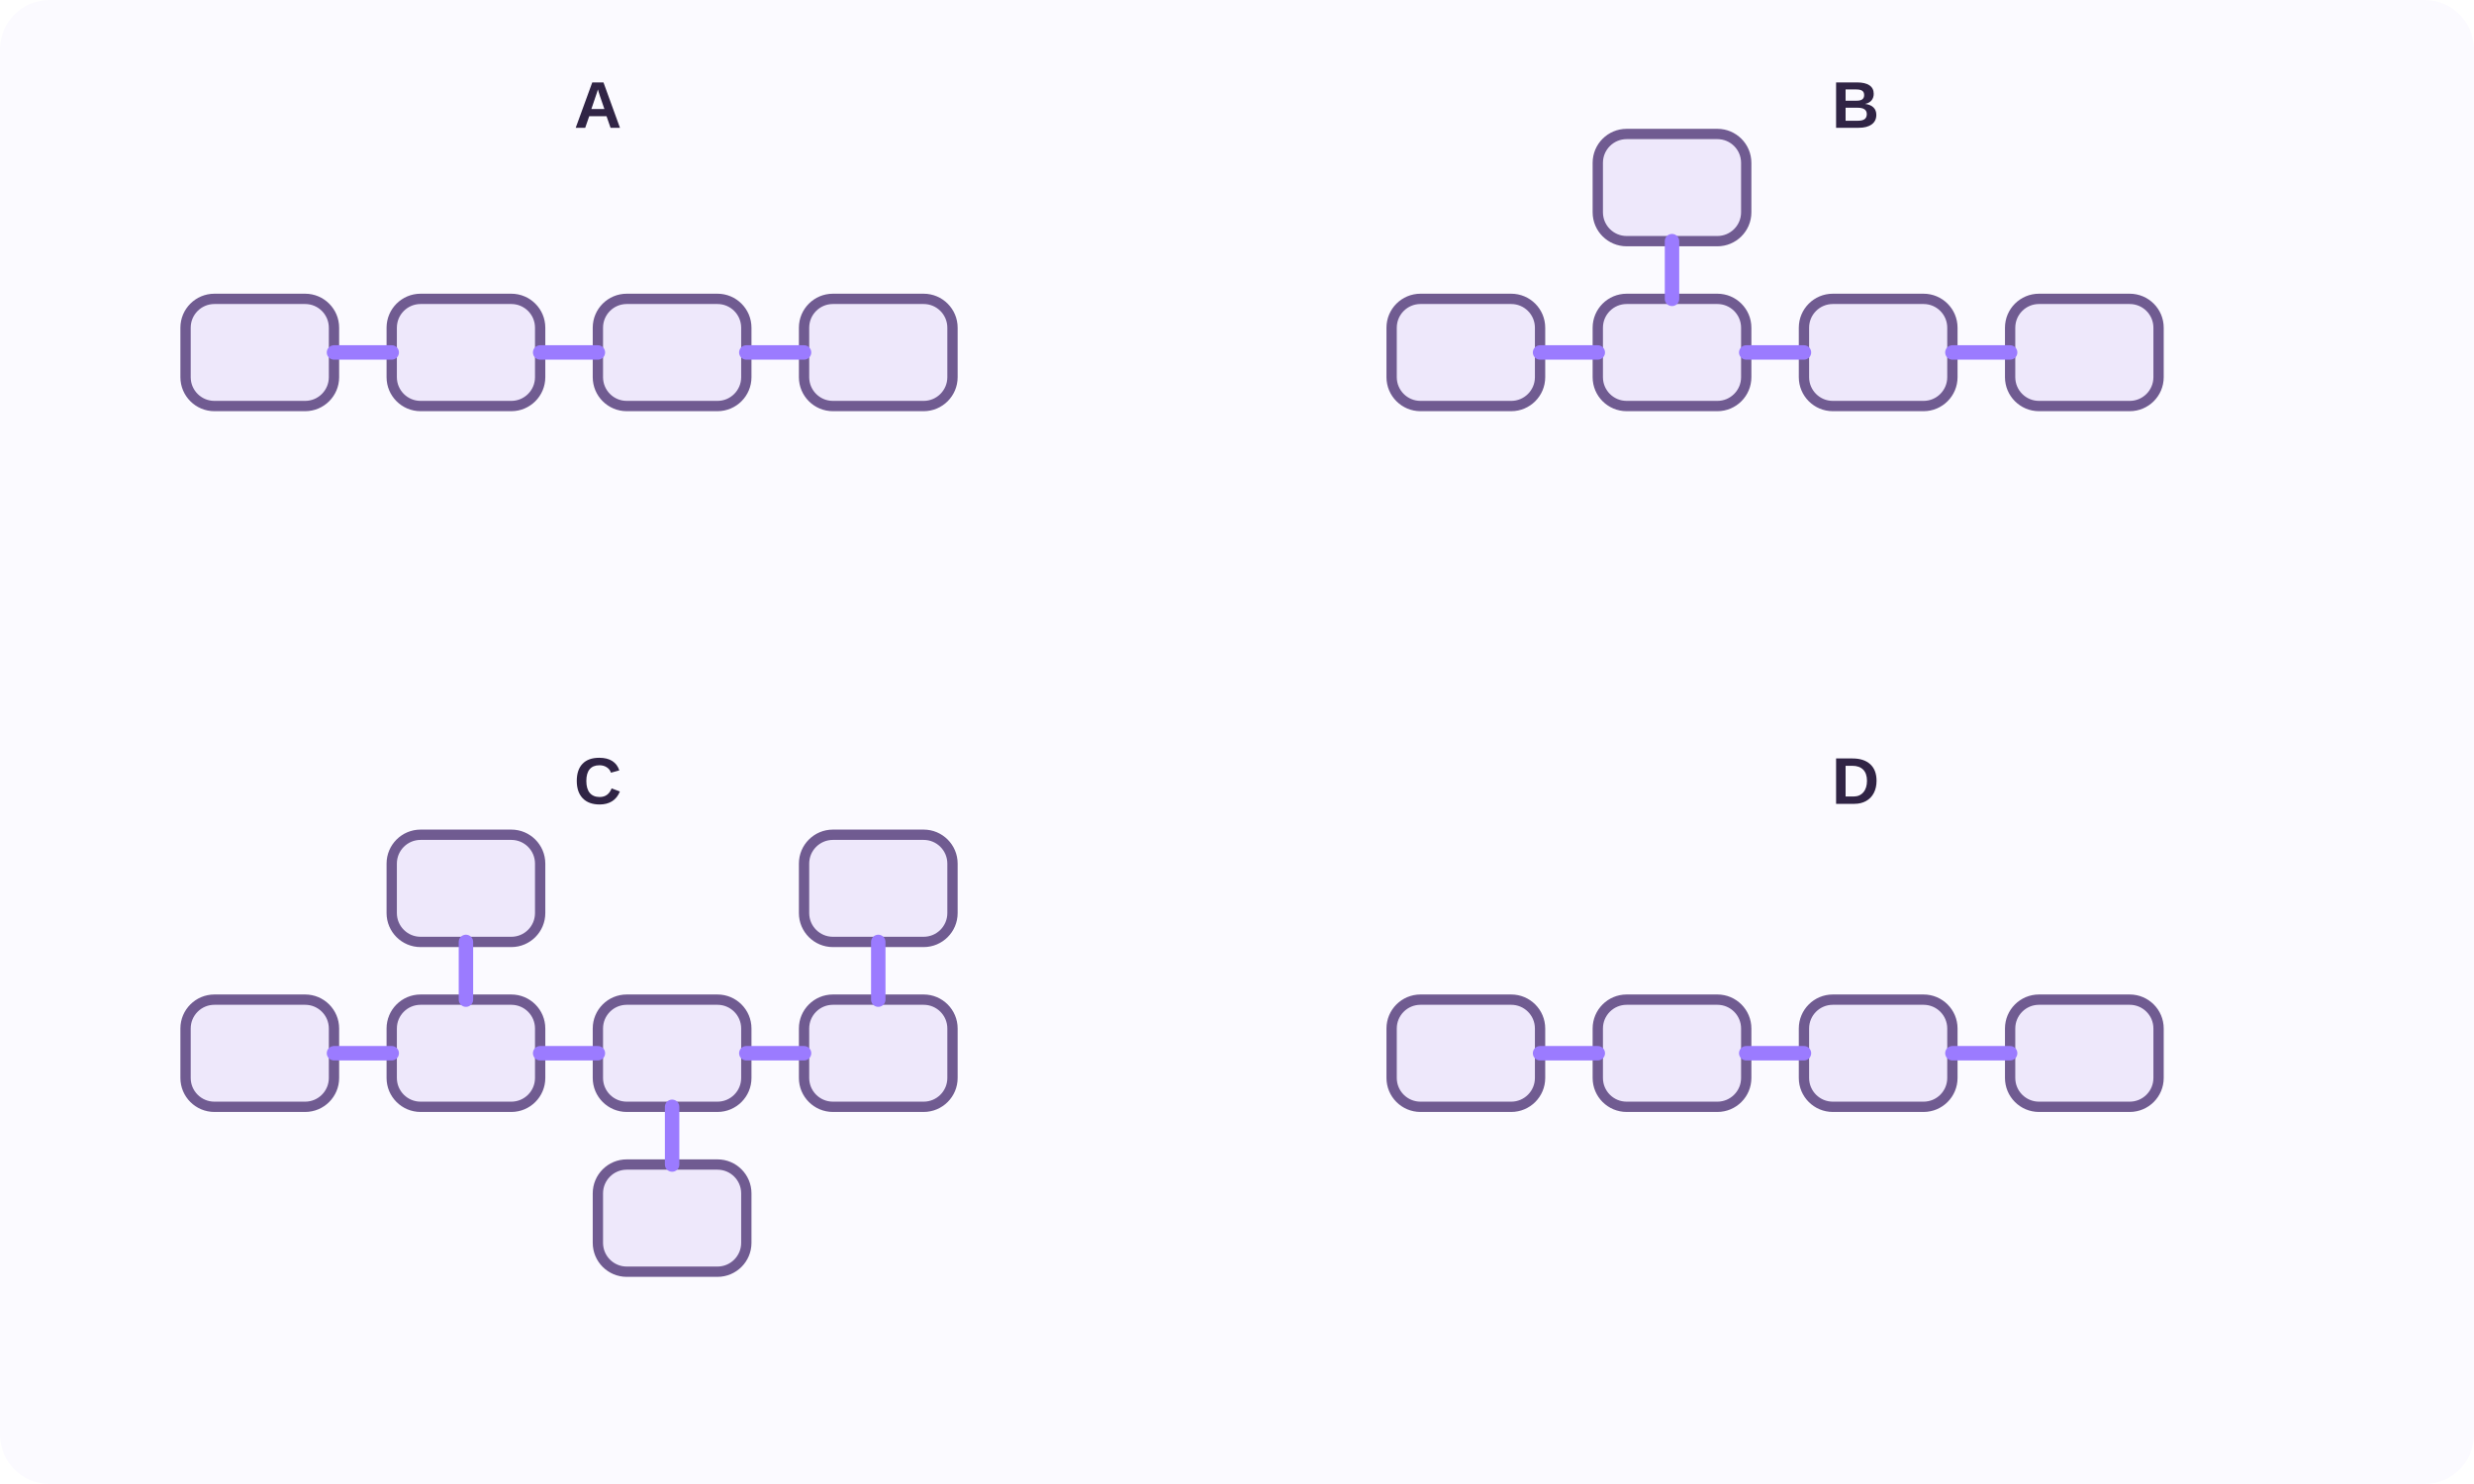
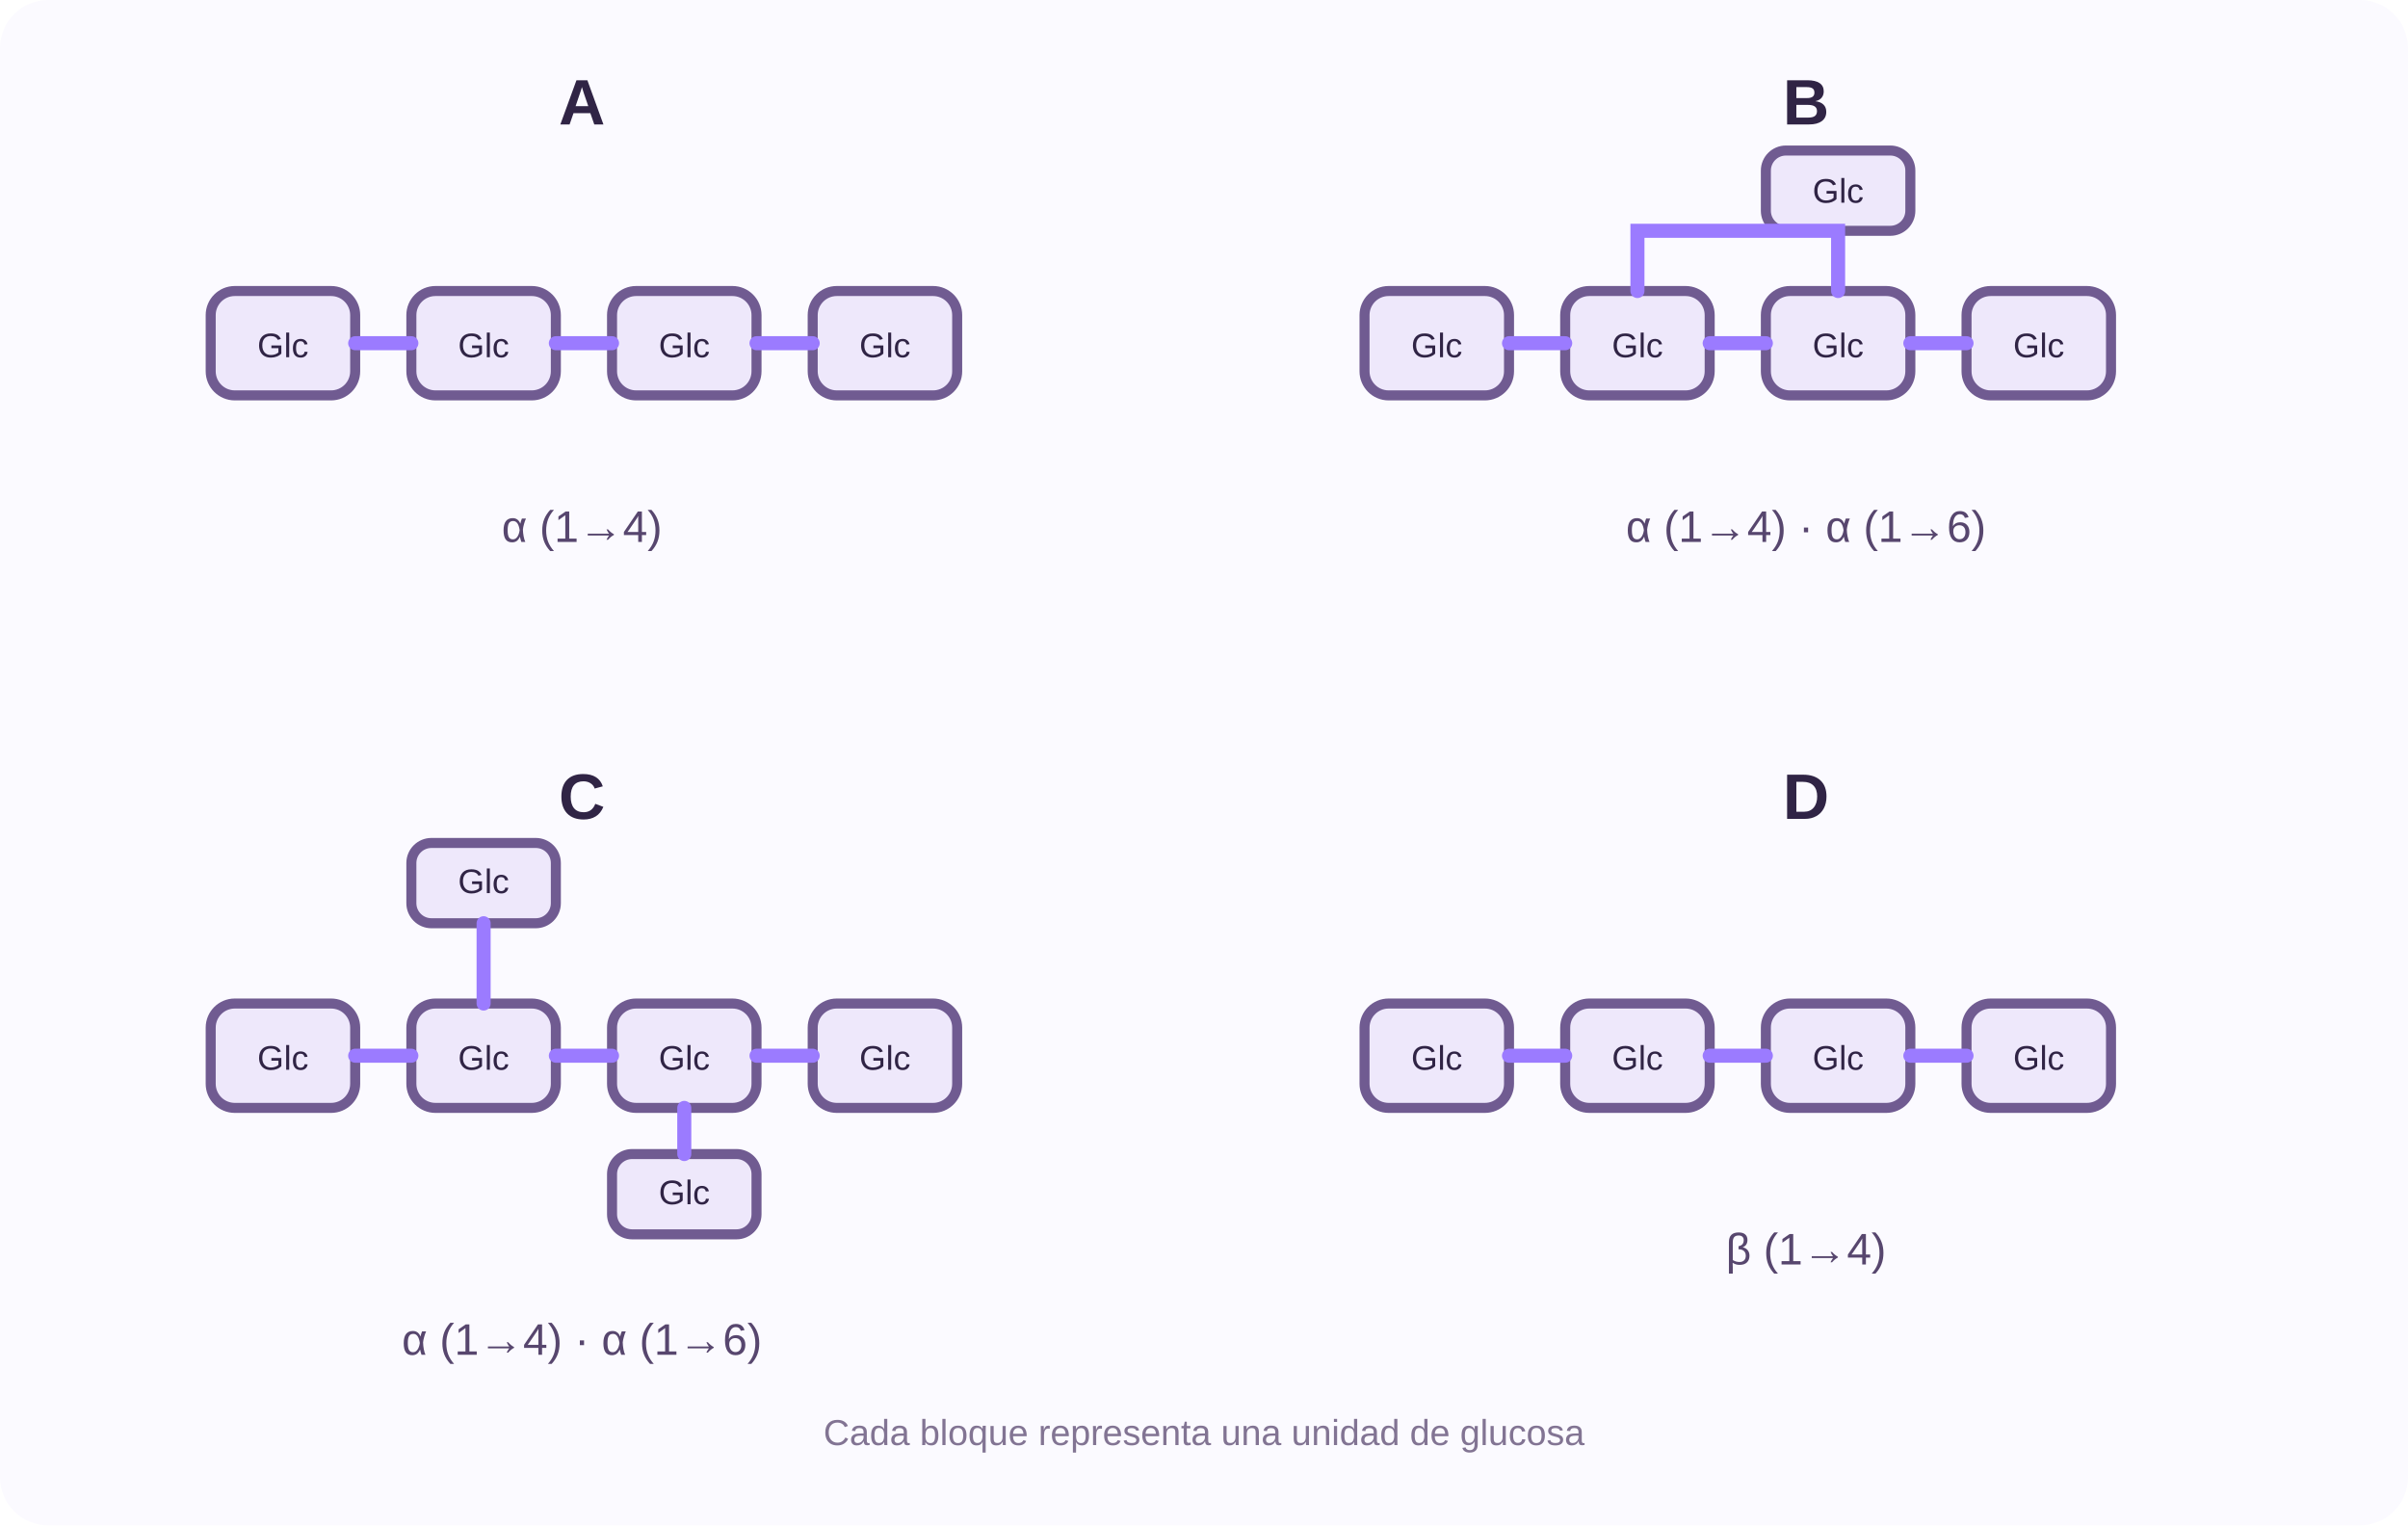
- <svg xmlns="http://www.w3.org/2000/svg" viewBox="0 0 1200 720" role="img" aria-labelledby="t d">
-   <rect width="1200" height="720" rx="24" fill="#fbfaff" />
-   <g font-family="Arial" font-size="32" font-weight="700" text-anchor="middle" fill="#302445">
+ <svg xmlns="http://www.w3.org/2000/svg" viewBox="0 0 1200 760" role="img" aria-labelledby="t d">
+   <rect width="1200" height="760" rx="24" fill="#fbfaff" />
+   <g font-family="Arial" font-weight="700" font-size="32" fill="#302445" text-anchor="middle">
    <text x="290" y="62">A</text>
    <text x="900" y="62">B</text>
-     <text x="290" y="390">C</text>
-     <text x="900" y="390">D</text>
+     <text x="290" y="408">C</text>
+     <text x="900" y="408">D</text>
  </g>
  <g stroke="#705b91" stroke-width="5" fill="#eee8fb">
-     <g>
-       <rect x="90" y="145" width="72" height="52" rx="14" />
-       <rect x="190" y="145" width="72" height="52" rx="14" />
-       <rect x="290" y="145" width="72" height="52" rx="14" />
-       <rect x="390" y="145" width="72" height="52" rx="14" />
-     </g>
-     <g>
-       <rect x="675" y="145" width="72" height="52" rx="14" />
-       <rect x="775" y="145" width="72" height="52" rx="14" />
-       <rect x="875" y="145" width="72" height="52" rx="14" />
-       <rect x="975" y="145" width="72" height="52" rx="14" />
-       <rect x="775" y="65" width="72" height="52" rx="14" />
-     </g>
-     <g>
-       <rect x="90" y="485" width="72" height="52" rx="14" />
-       <rect x="190" y="485" width="72" height="52" rx="14" />
-       <rect x="290" y="485" width="72" height="52" rx="14" />
-       <rect x="390" y="485" width="72" height="52" rx="14" />
-       <rect x="190" y="405" width="72" height="52" rx="14" />
-       <rect x="290" y="565" width="72" height="52" rx="14" />
-       <rect x="390" y="405" width="72" height="52" rx="14" />
-     </g>
-     <g>
-       <rect x="675" y="485" width="72" height="52" rx="14" />
-       <rect x="775" y="485" width="72" height="52" rx="14" />
-       <rect x="875" y="485" width="72" height="52" rx="14" />
-       <rect x="975" y="485" width="72" height="52" rx="14" />
-     </g>
+     <rect x="105" y="145" width="72" height="52" rx="12" />
+     <rect x="205" y="145" width="72" height="52" rx="12" />
+     <rect x="305" y="145" width="72" height="52" rx="12" />
+     <rect x="405" y="145" width="72" height="52" rx="12" />
+     <rect x="680" y="145" width="72" height="52" rx="12" />
+     <rect x="780" y="145" width="72" height="52" rx="12" />
+     <rect x="880" y="145" width="72" height="52" rx="12" />
+     <rect x="980" y="145" width="72" height="52" rx="12" />
+     <rect x="880" y="75" width="72" height="40" rx="10" />
+     <rect x="105" y="500" width="72" height="52" rx="12" />
+     <rect x="205" y="500" width="72" height="52" rx="12" />
+     <rect x="305" y="500" width="72" height="52" rx="12" />
+     <rect x="405" y="500" width="72" height="52" rx="12" />
+     <rect x="205" y="420" width="72" height="40" rx="10" />
+     <rect x="305" y="575" width="72" height="40" rx="10" />
+     <rect x="680" y="500" width="72" height="52" rx="12" />
+     <rect x="780" y="500" width="72" height="52" rx="12" />
+     <rect x="880" y="500" width="72" height="52" rx="12" />
+     <rect x="980" y="500" width="72" height="52" rx="12" />
  </g>
  <g stroke="#9b7bff" stroke-width="7" fill="none" stroke-linecap="round">
-     <path d="M162 171H190M262 171H290M362 171H390" />
-     <path d="M747 171H775M847 171H875M947 171H975M811 145V117" />
-     <path d="M162 511H190M262 511H290M362 511H390M226 485V457M326 537V565M426 485V457" />
-     <path d="M747 511H775M847 511H875M947 511H975" />
+     <path d="M177 171H205M277 171H305M377 171H405" />
+     <path d="M752 171H780M852 171H880M952 171H980M816 145V115H916V115V145" />
+     <path d="M177 526H205M277 526H305M377 526H405M241 460V500M341 552V575" />
+     <path d="M752 526H780M852 526H880M952 526H980" />
  </g>
-   <g font-family="Arial" font-size="20" fill="#746783" text-anchor="middle">
-     <text x="290" y="270"> </text>
-     <text x="900" y="270"> </text>
-     <text x="290" y="670"> </text>
-     <text x="900" y="670"> </text>
+   <g font-family="Arial" font-size="17" fill="#302445" text-anchor="middle">
+     <text x="141" y="178">Glc</text>
+     <text x="241" y="178">Glc</text>
+     <text x="341" y="178">Glc</text>
+     <text x="441" y="178">Glc</text>
+     <text x="716" y="178">Glc</text>
+     <text x="816" y="178">Glc</text>
+     <text x="916" y="178">Glc</text>
+     <text x="1016" y="178">Glc</text>
+     <text x="916" y="101">Glc</text>
+     <text x="141" y="533">Glc</text>
+     <text x="241" y="533">Glc</text>
+     <text x="341" y="533">Glc</text>
+     <text x="441" y="533">Glc</text>
+     <text x="241" y="445">Glc</text>
+     <text x="341" y="600">Glc</text>
+     <text x="716" y="533">Glc</text>
+     <text x="816" y="533">Glc</text>
+     <text x="916" y="533">Glc</text>
+     <text x="1016" y="533">Glc</text>
  </g>
+   <g font-family="Arial" font-size="22" fill="#57466e" text-anchor="middle">
+     <text x="290" y="270">α (1→4)</text>
+     <text x="900" y="270">α (1→4) · α (1→6)</text>
+     <text x="290" y="675">α (1→4) · α (1→6)</text>
+     <text x="900" y="630">β (1→4)</text>
+   </g>
+   <text x="600" y="720" text-anchor="middle" font-family="Arial" font-size="18" fill="#827493">Cada bloque representa una unidad de glucosa</text>
</svg>
